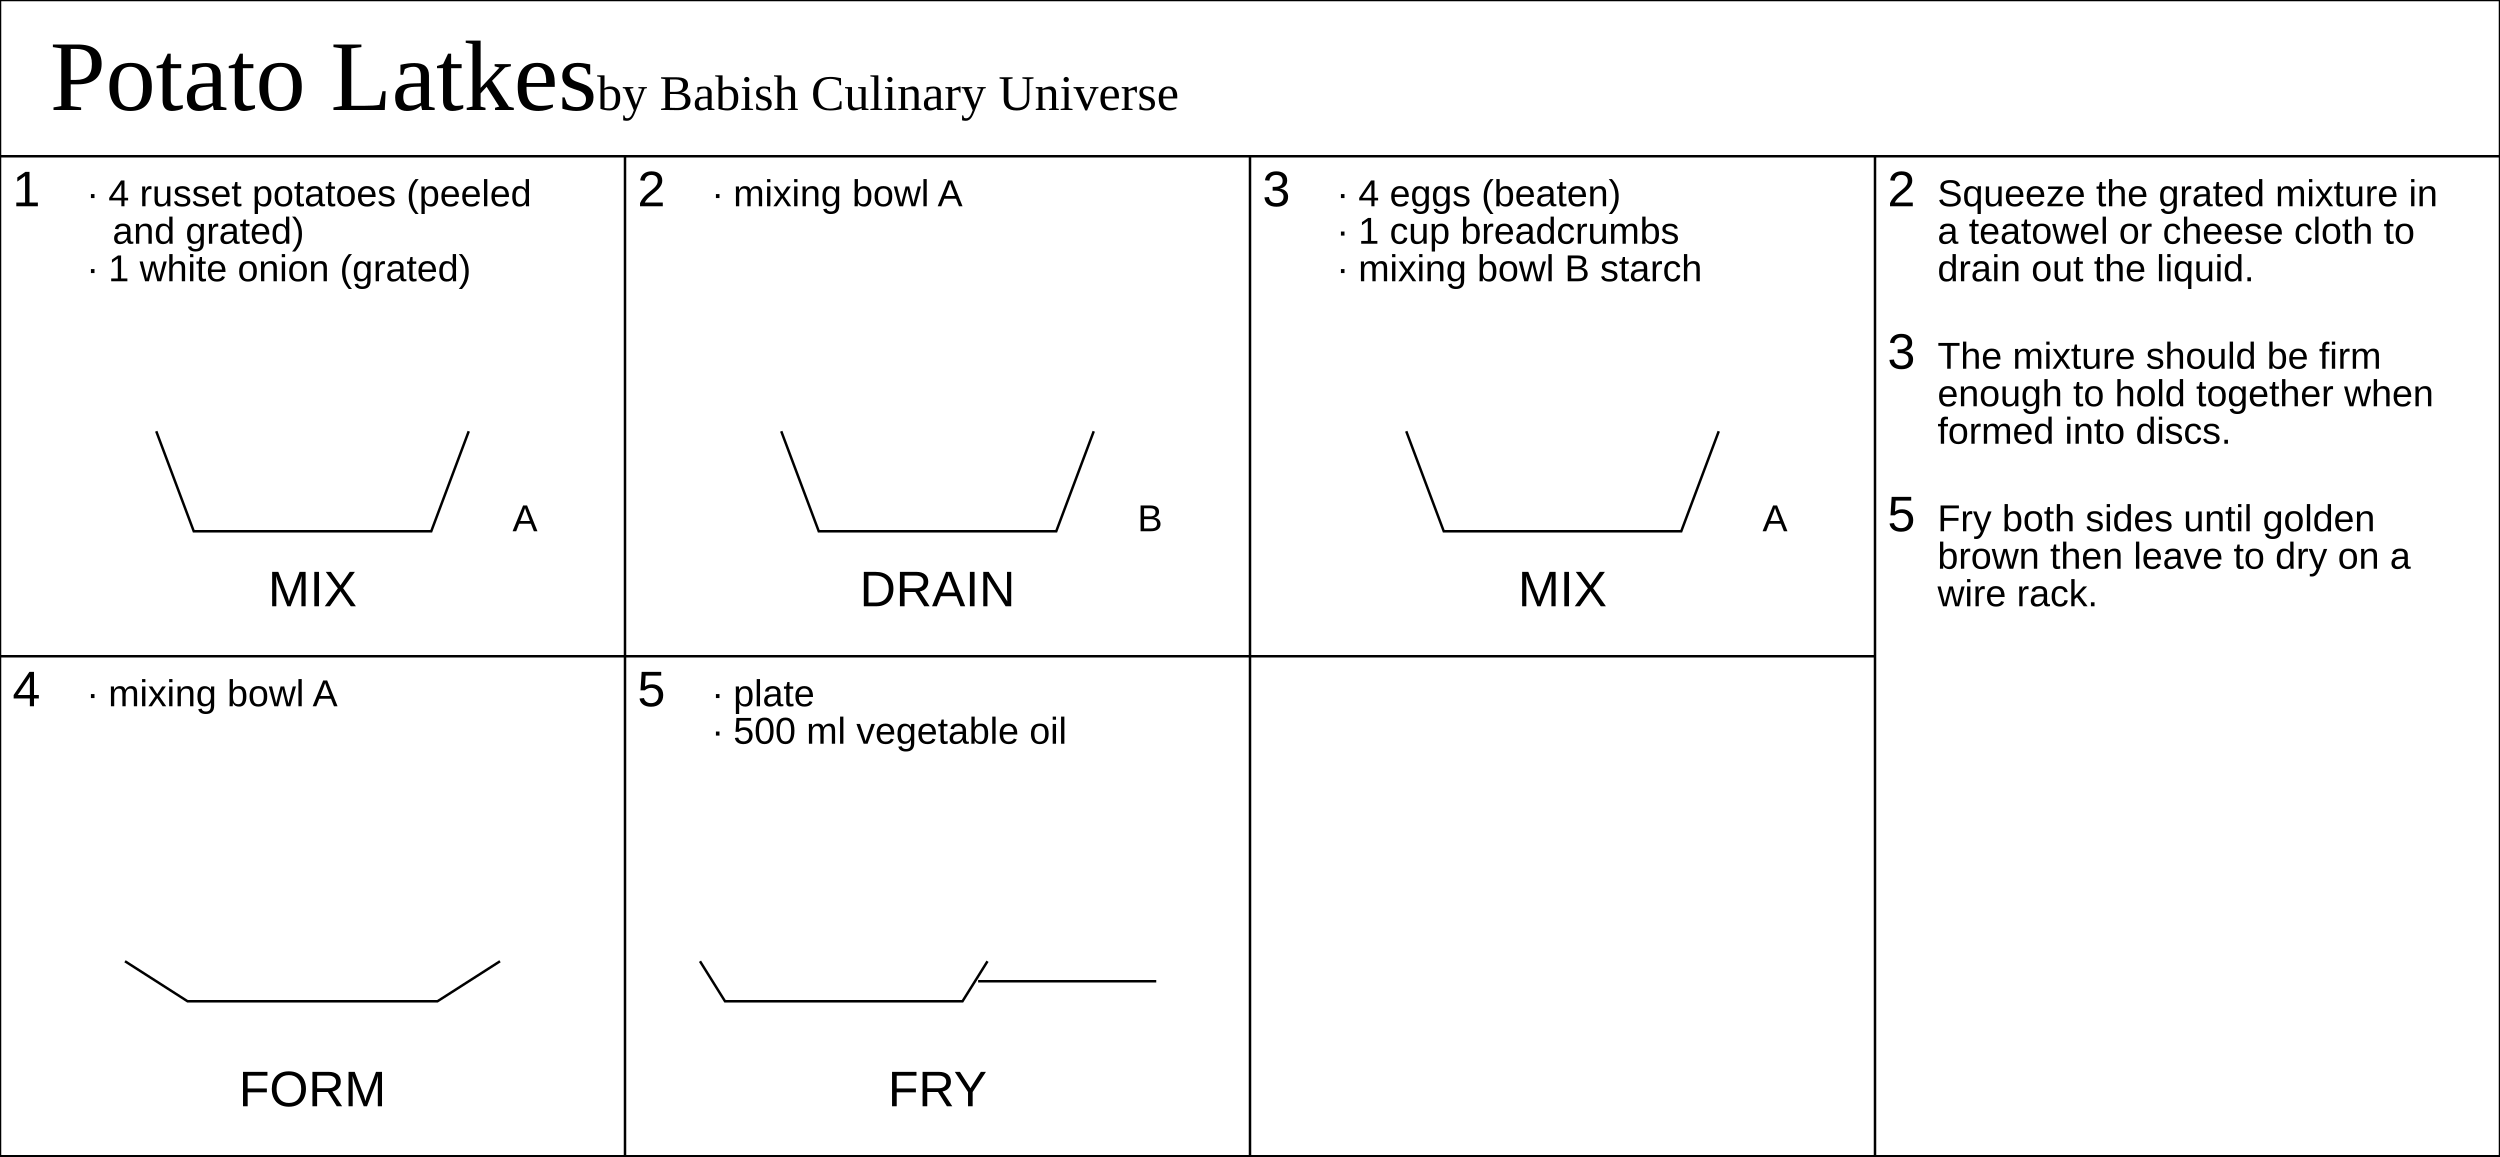
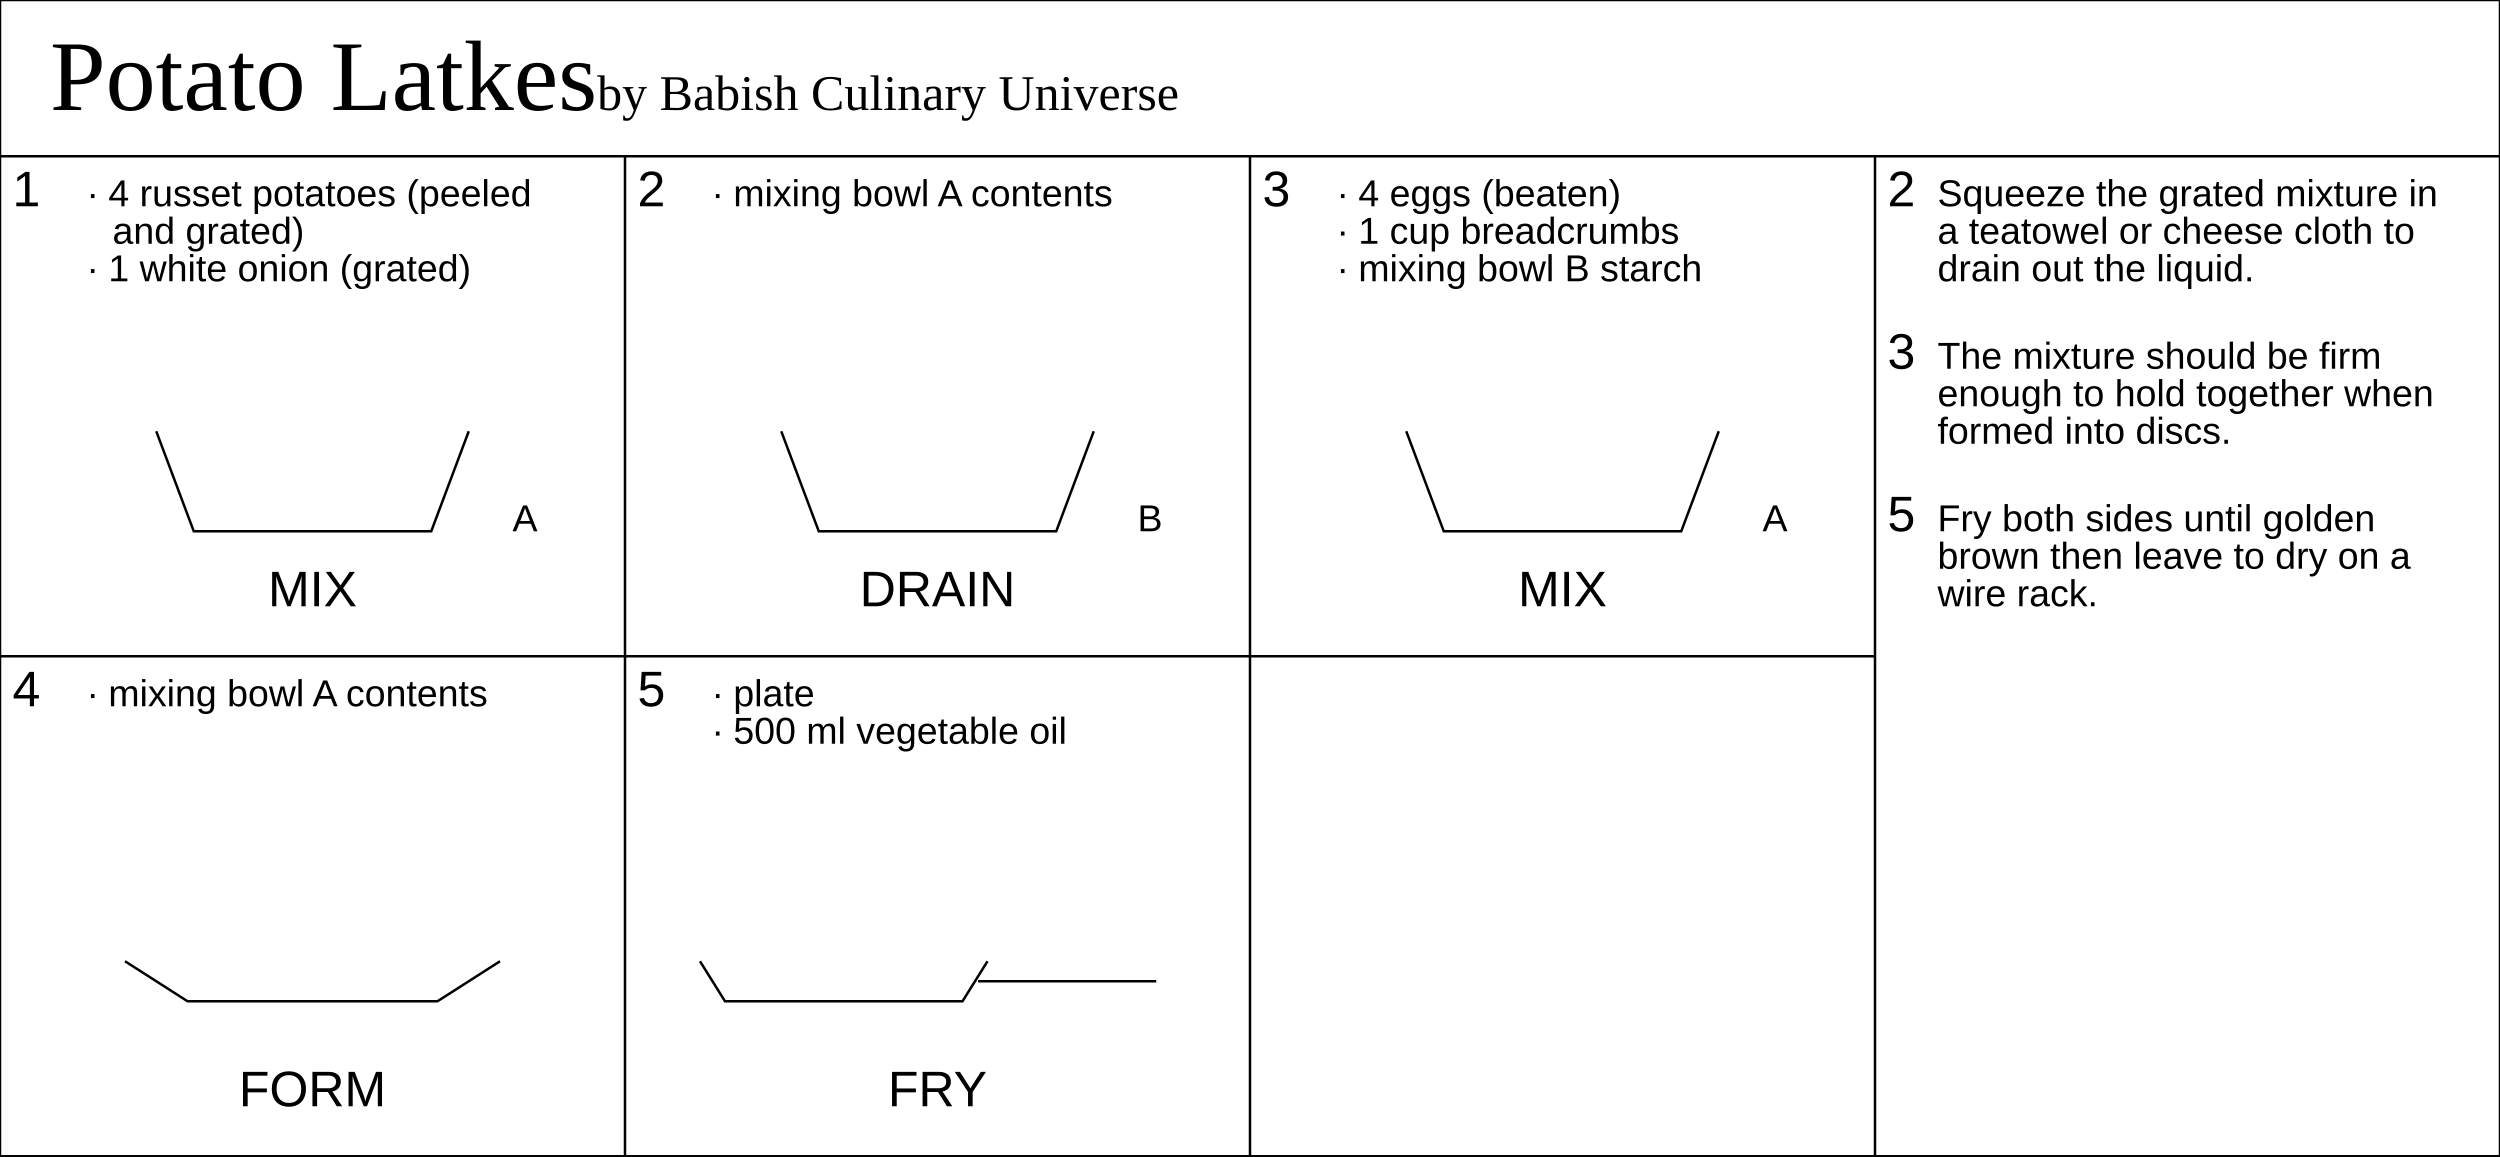
<svg xmlns="http://www.w3.org/2000/svg" width="2000" height="925.0">
  <text x="40.0" y="88.0" font-size="80">
Potato Latkes<tspan font-size="40">  by Babish Culinary Universe</tspan>
  </text>
  <polyline points="0,0 0,925.0 " style="fill:none;stroke:black;stroke-width:2" />
  <polyline points="2000,0 2000,925.0 " style="fill:none;stroke:black;stroke-width:2" />
  <polyline points="500,125.0 500,925.0 " style="fill:none;stroke:black;stroke-width:2" />
  <polyline points="1000,125.0 1000,925.0 " style="fill:none;stroke:black;stroke-width:2" />
  <polyline points="1500,125.0 1500,925.0 " style="fill:none;stroke:black;stroke-width:2" />
  <polyline points="0,0 2000,0 " style="fill:none;stroke:black;stroke-width:2" />
  <polyline points="0,125.0 2000,125.0 " style="fill:none;stroke:black;stroke-width:2" />
  <polyline points="0,925.0 2000,925.0 " style="fill:none;stroke:black;stroke-width:2" />
  <polyline points="0,525.0 1500,525.0 " style="fill:none;stroke:black;stroke-width:2" />
  <text x="10.0" y="165.0" text-anchor="left" style="font-family:Arial;font-size:40"> 
1 </text>
  <text x="70.0" y="165.0" text-anchor="left" style="font-family:Arial;font-size:30"> 
∙ 4 russet potatoes (peeled </text>
  <text x="90.0" y="195.0" text-anchor="left" style="font-family:Arial;font-size:30"> 
and grated) </text>
  <text x="70.0" y="225.0" text-anchor="left" style="font-family:Arial;font-size:30"> 
∙ 1 white onion (grated) </text>
  <polyline points="125.0,345.0 155.0,425.0 345.0,425.0 375.0,345.0" style="fill:none;stroke:black;stroke-width:2" />
  <text x="410.0" y="425.0" text-anchor="left" style="font-family:Arial;font-size:30"> 
A </text>
  <text x="250.0" y="485.0" text-anchor="middle" style="font-family:Arial;font-size:40"> 
MIX </text>
  <text x="510.0" y="165.0" text-anchor="left" style="font-family:Arial;font-size:40"> 
2 </text>
  <text x="570.0" y="165.0" text-anchor="left" style="font-family:Arial;font-size:30"> 
- ∙ mixing bowl A </text>
+ ∙ mixing bowl A contents </text>
  <polyline points="625.0,345.0 655.0,425.0 845.0,425.0 875.0,345.0" style="fill:none;stroke:black;stroke-width:2" />
  <text x="910.0" y="425.0" text-anchor="left" style="font-family:Arial;font-size:30"> 
B </text>
  <text x="750.0" y="485.0" text-anchor="middle" style="font-family:Arial;font-size:40"> 
DRAIN </text>
  <text x="1510.0" y="165.0" text-anchor="left" style="font-family:Arial;font-size:40"> 
2 </text>
  <text x="1550.0" y="165.0" text-anchor="left" style="font-family:Arial;font-size:30"> 
Squeeze the grated mixture in </text>
  <text x="1550.0" y="195.0" text-anchor="left" style="font-family:Arial;font-size:30"> 
a teatowel or cheese cloth to </text>
  <text x="1550.0" y="225.0" text-anchor="left" style="font-family:Arial;font-size:30"> 
drain out the liquid. </text>
  <text x="1010.0" y="165.0" text-anchor="left" style="font-family:Arial;font-size:40"> 
3 </text>
  <text x="1070.0" y="165.0" text-anchor="left" style="font-family:Arial;font-size:30"> 
∙ 4 eggs (beaten) </text>
  <text x="1070.0" y="195.0" text-anchor="left" style="font-family:Arial;font-size:30"> 
∙ 1 cup breadcrumbs </text>
  <text x="1070.0" y="225.0" text-anchor="left" style="font-family:Arial;font-size:30"> 
∙ mixing bowl B starch </text>
  <polyline points="1125.0,345.0 1155.0,425.0 1345.0,425.0 1375.0,345.0" style="fill:none;stroke:black;stroke-width:2" />
  <text x="1410.0" y="425.0" text-anchor="left" style="font-family:Arial;font-size:30"> 
A </text>
  <text x="1250.0" y="485.0" text-anchor="middle" style="font-family:Arial;font-size:40"> 
MIX </text>
  <text x="1510.0" y="295.0" text-anchor="left" style="font-family:Arial;font-size:40"> 
3 </text>
  <text x="1550.0" y="295.0" text-anchor="left" style="font-family:Arial;font-size:30"> 
The mixture should be firm </text>
  <text x="1550.0" y="325.0" text-anchor="left" style="font-family:Arial;font-size:30"> 
enough to hold together when </text>
  <text x="1550.0" y="355.0" text-anchor="left" style="font-family:Arial;font-size:30"> 
formed into discs. </text>
  <text x="10.0" y="565.0" text-anchor="left" style="font-family:Arial;font-size:40"> 
4 </text>
  <text x="70.0" y="565.0" text-anchor="left" style="font-family:Arial;font-size:30"> 
- ∙ mixing bowl A </text>
+ ∙ mixing bowl A contents </text>
  <polyline points="100.0,769.0 150.0,801.0 350.0,801.0 400.0,769.0" style="fill:none;stroke:black;stroke-width:2" />
  <text x="250.0" y="885.0" text-anchor="middle" style="font-family:Arial;font-size:40"> 
FORM </text>
  <text x="510.0" y="565.0" text-anchor="left" style="font-family:Arial;font-size:40"> 
5 </text>
  <text x="570.0" y="565.0" text-anchor="left" style="font-family:Arial;font-size:30"> 
∙ plate </text>
  <text x="570.0" y="595.0" text-anchor="left" style="font-family:Arial;font-size:30"> 
∙ 500 ml vegetable oil </text>
  <polyline points="560.0,769.0 580.0,801.0 770.0,801.0 790.0,769.0" style="fill:none;stroke:black;stroke-width:2" />
  <polyline points="782.5,785.0 925.0,785.0" style="fill:none;stroke:black;stroke-width:2" />
  <text x="750.0" y="885.0" text-anchor="middle" style="font-family:Arial;font-size:40"> 
FRY </text>
  <text x="1510.0" y="425.0" text-anchor="left" style="font-family:Arial;font-size:40"> 
5 </text>
  <text x="1550.0" y="425.0" text-anchor="left" style="font-family:Arial;font-size:30"> 
Fry both sides until golden </text>
  <text x="1550.0" y="455.0" text-anchor="left" style="font-family:Arial;font-size:30"> 
brown then leave to dry on a </text>
  <text x="1550.0" y="485.0" text-anchor="left" style="font-family:Arial;font-size:30"> 
wire rack. </text>
</svg>
